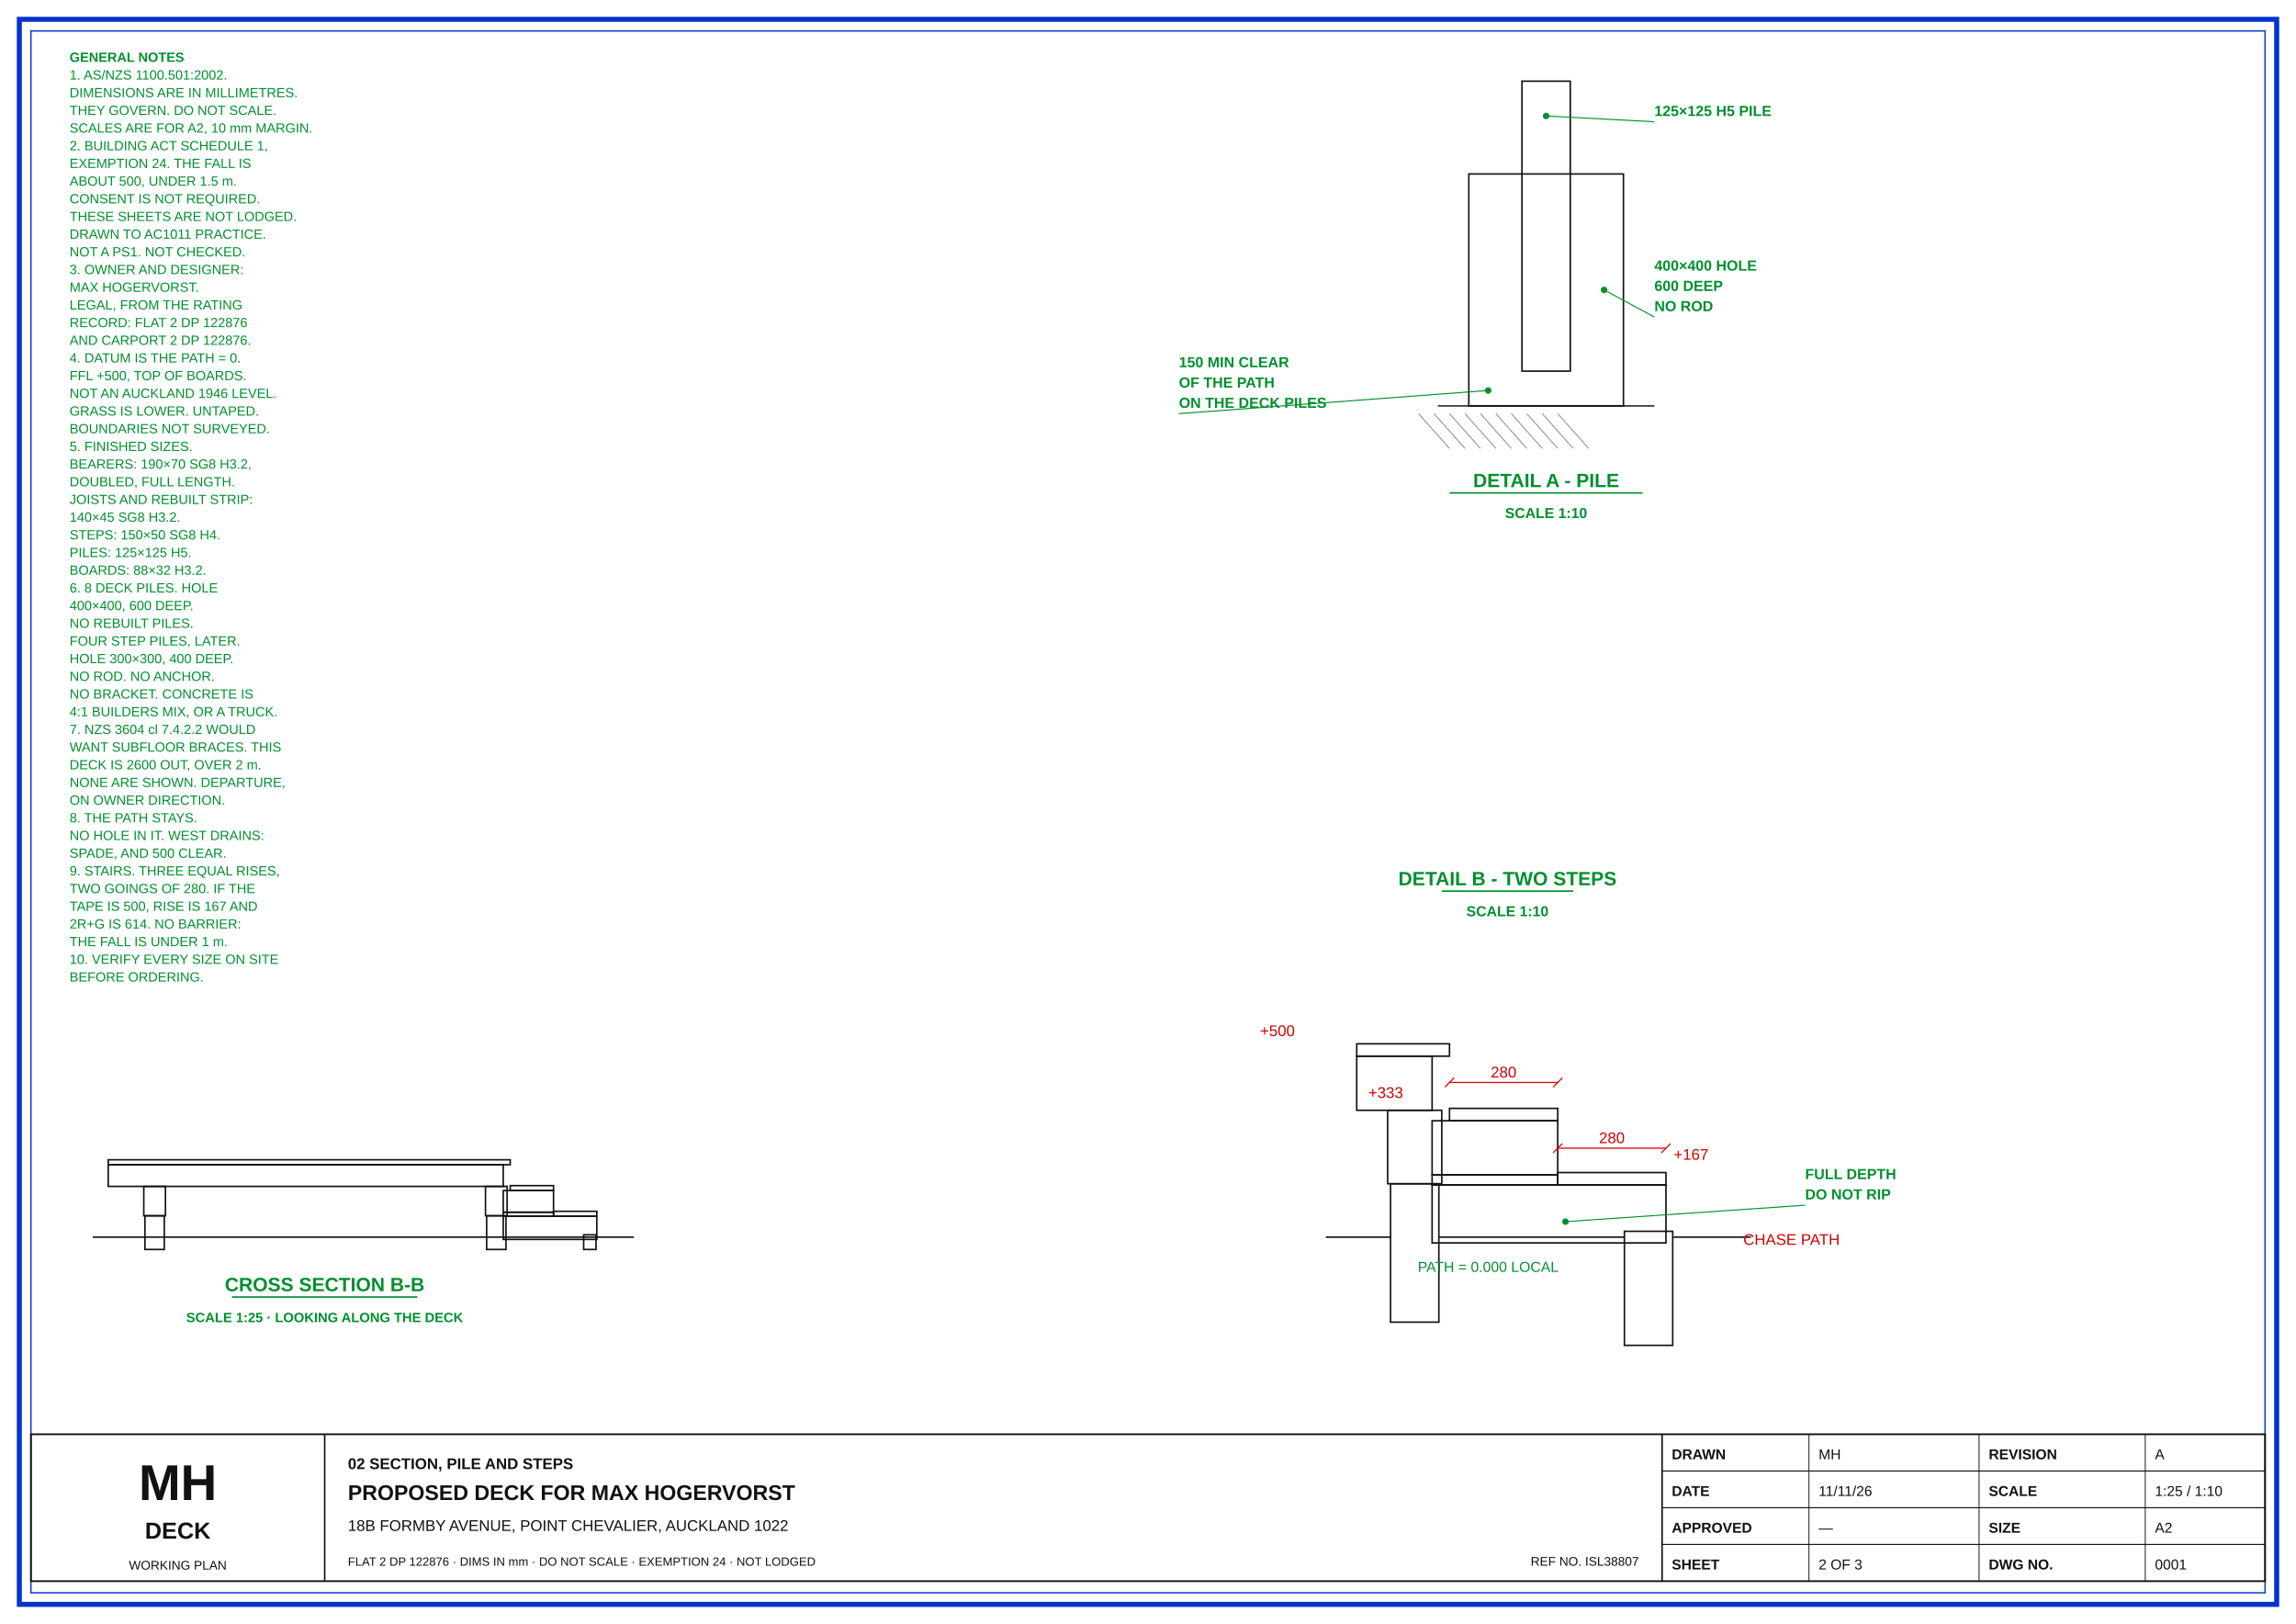
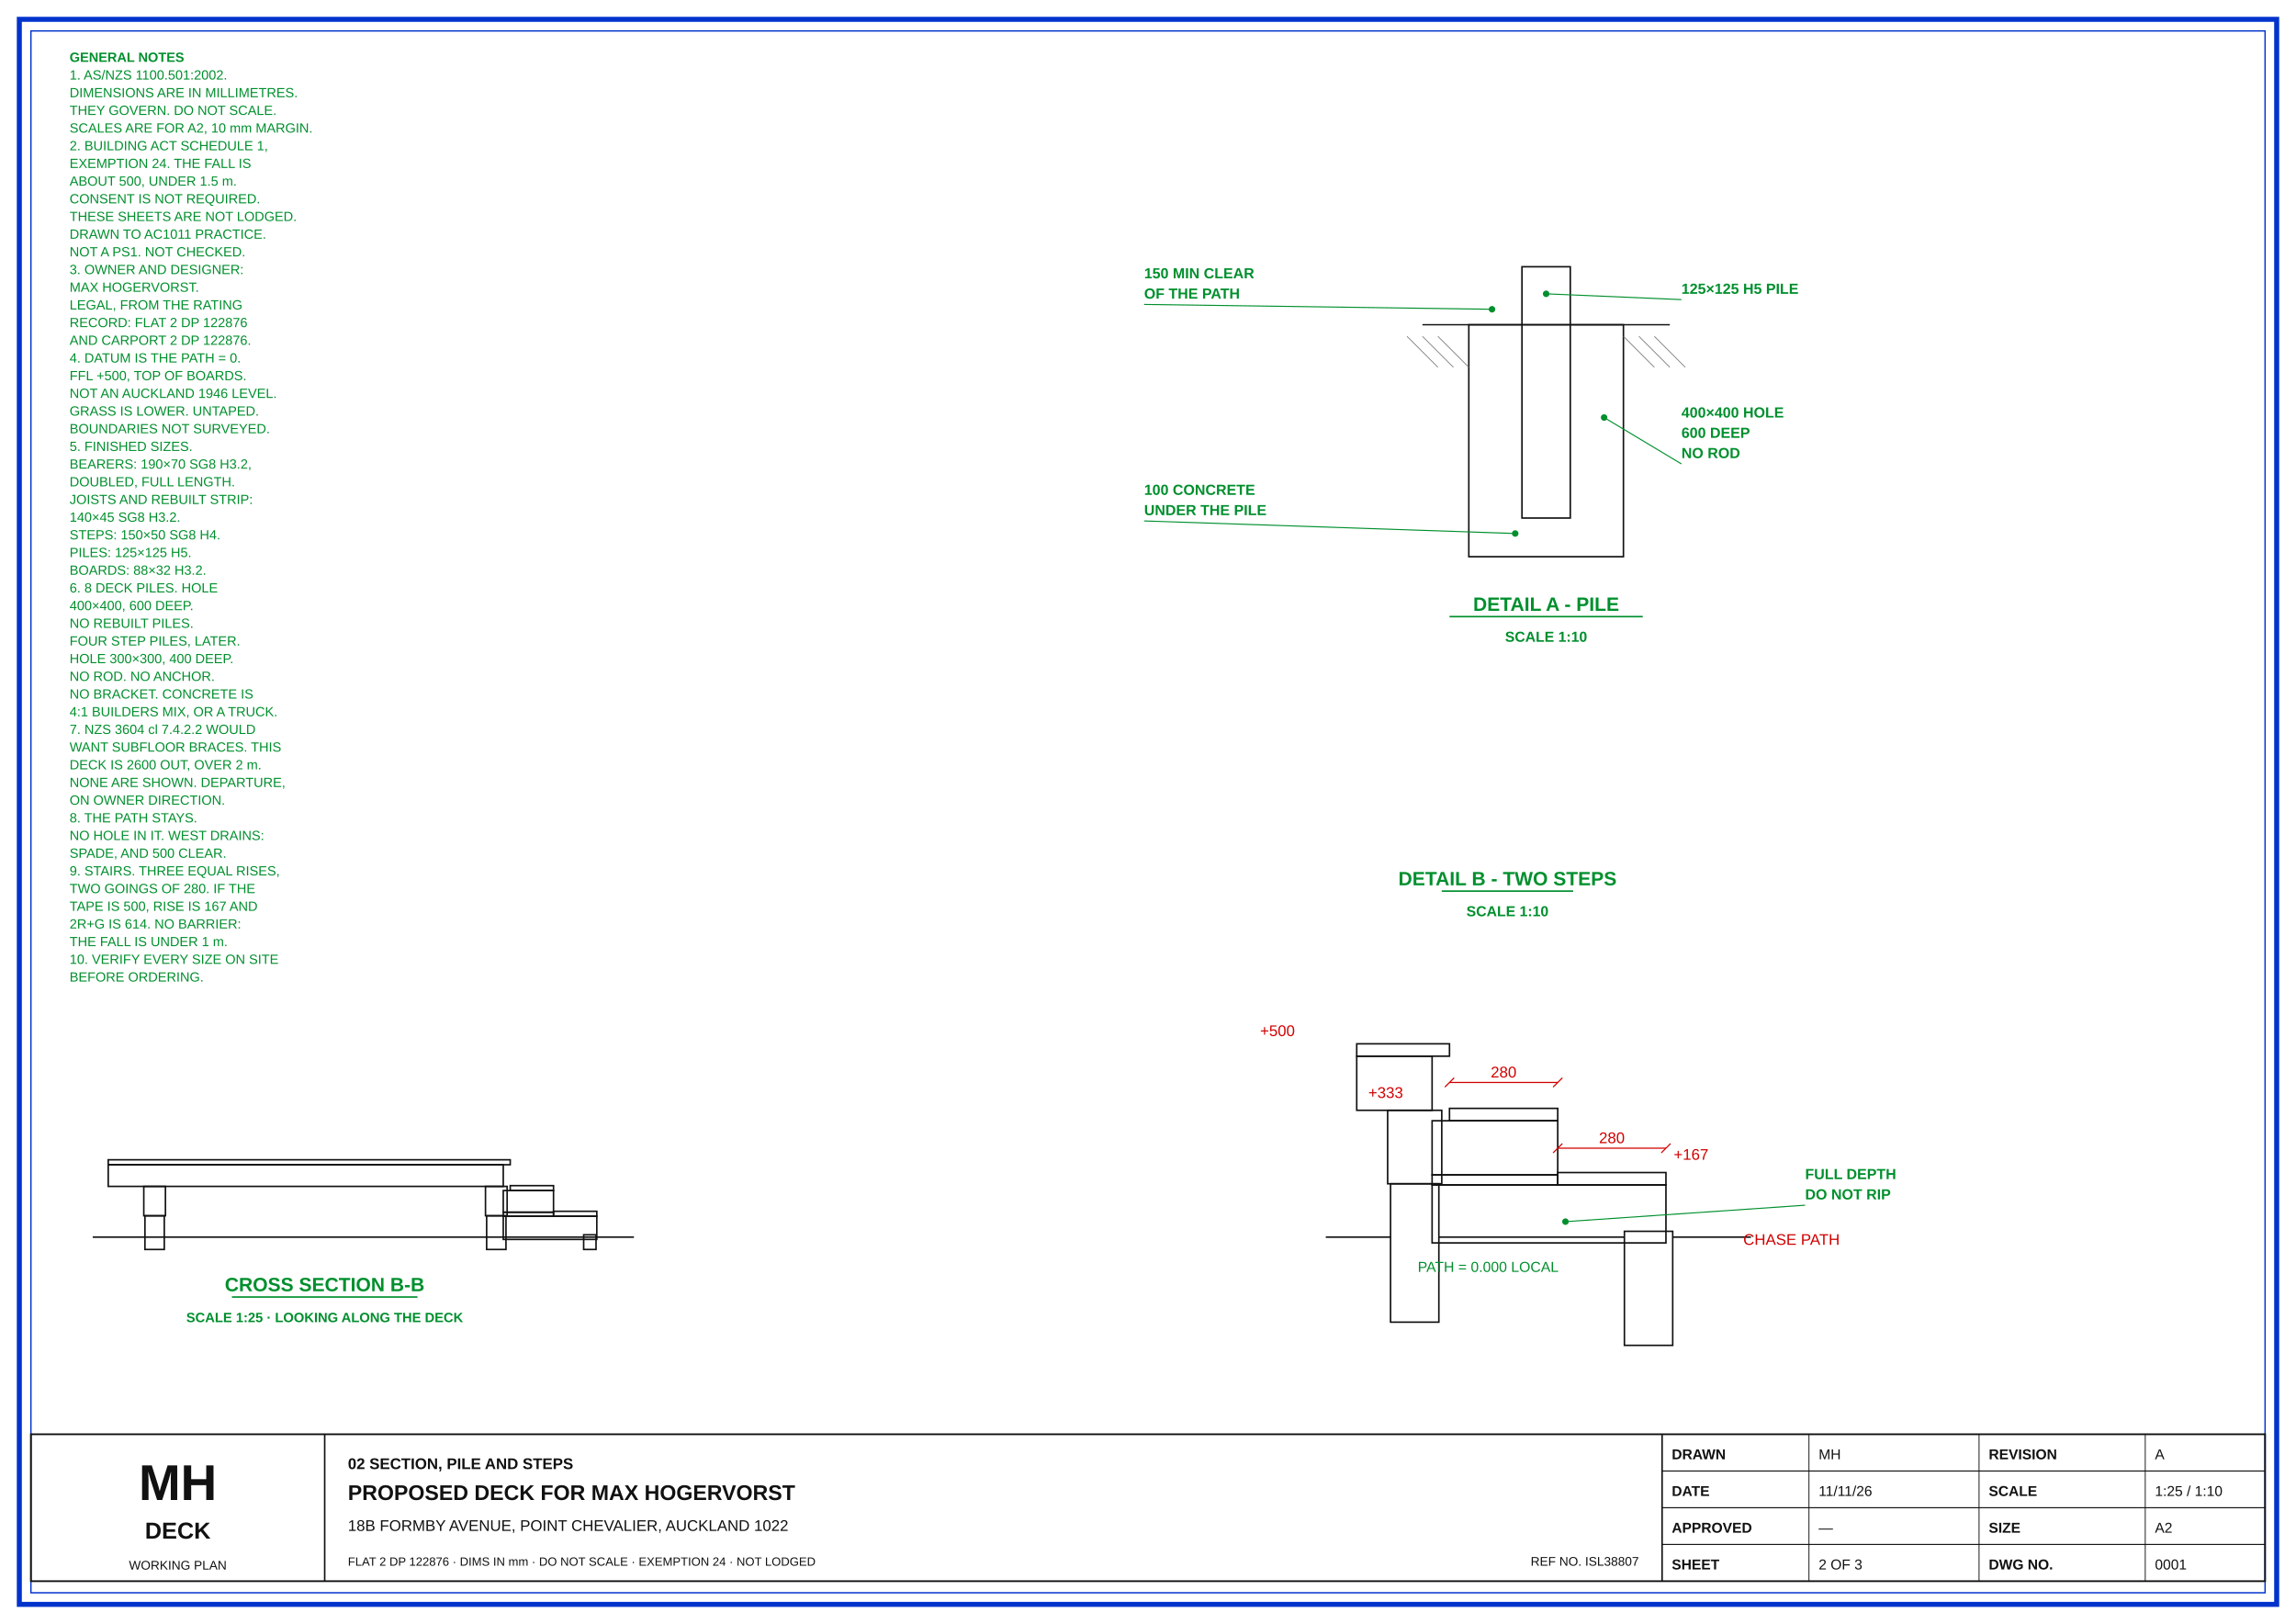
<svg xmlns="http://www.w3.org/2000/svg" viewBox="0 0 1188 840" role="img" aria-label="Sheet 2. Notes, cross section, pile hole and the two steps. Ref ISL38807. Consent exempt, not lodged.">
  <style>text{font-family:Arial,Helvetica,sans-serif}</style>
  <rect x="10.00" y="10.00" width="1168.00" height="820.00" fill="none" stroke="#0033cc" stroke-width="2.6" />
  <rect x="16.00" y="16.00" width="1156.00" height="808.00" fill="none" stroke="#0033cc" stroke-width="0.7" />
  <rect x="16.00" y="742.00" width="1156.00" height="76.00" fill="none" stroke="#111111" stroke-width="0.9" />
  <line x1="168.00" y1="742.00" x2="168.00" y2="818.00" stroke="#111111" stroke-width="0.8" fill="none" />
  <line x1="860.00" y1="742.00" x2="860.00" y2="818.00" stroke="#111111" stroke-width="0.8" fill="none" />
  <text x="92.00" y="776.00" font-size="26" font-weight="700" text-anchor="middle" fill="#111111">MH</text>
  <text x="92.00" y="796.00" font-size="12" font-weight="700" text-anchor="middle" fill="#111111">DECK</text>
  <text x="92.00" y="812.00" font-size="6.5" font-weight="500" text-anchor="middle" fill="#111111">WORKING PLAN</text>
  <text x="180.00" y="760.00" font-size="8" font-weight="700" text-anchor="start" fill="#111111">02  SECTION, PILE AND STEPS</text>
  <text x="180.00" y="776.00" font-size="11" font-weight="700" text-anchor="start" fill="#111111">PROPOSED DECK FOR MAX HOGERVORST</text>
  <text x="180.00" y="792.00" font-size="8" font-weight="500" text-anchor="start" fill="#111111">18B FORMBY AVENUE, POINT CHEVALIER, AUCKLAND 1022</text>
  <text x="180.00" y="810.00" font-size="6.2" font-weight="400" text-anchor="start" fill="#111111">FLAT 2 DP 122876 · DIMS IN mm · DO NOT SCALE · EXEMPTION 24 · NOT LODGED</text>
  <line x1="936.00" y1="742.00" x2="936.00" y2="761.00" stroke="#111111" stroke-width="0.45" fill="none" />
  <line x1="1024.00" y1="742.00" x2="1024.00" y2="761.00" stroke="#111111" stroke-width="0.45" fill="none" />
  <line x1="1110.00" y1="742.00" x2="1110.00" y2="761.00" stroke="#111111" stroke-width="0.45" fill="none" />
  <text x="865.00" y="754.92" font-size="7.4" font-weight="650" text-anchor="start" fill="#111111">DRAWN</text>
  <text x="941.00" y="754.92" font-size="7.4" font-weight="500" text-anchor="start" fill="#111111">MH</text>
  <text x="1029.00" y="754.92" font-size="7.4" font-weight="650" text-anchor="start" fill="#111111">REVISION</text>
  <text x="1115.00" y="754.92" font-size="7.4" font-weight="500" text-anchor="start" fill="#111111">A</text>
  <line x1="860.00" y1="761.00" x2="1172.00" y2="761.00" stroke="#111111" stroke-width="0.55" fill="none" />
  <line x1="936.00" y1="761.00" x2="936.00" y2="780.00" stroke="#111111" stroke-width="0.45" fill="none" />
  <line x1="1024.00" y1="761.00" x2="1024.00" y2="780.00" stroke="#111111" stroke-width="0.45" fill="none" />
  <line x1="1110.00" y1="761.00" x2="1110.00" y2="780.00" stroke="#111111" stroke-width="0.45" fill="none" />
  <text x="865.00" y="773.92" font-size="7.4" font-weight="650" text-anchor="start" fill="#111111">DATE</text>
  <text x="941.00" y="773.92" font-size="7.4" font-weight="500" text-anchor="start" fill="#111111">11/11/26</text>
  <text x="1029.00" y="773.92" font-size="7.4" font-weight="650" text-anchor="start" fill="#111111">SCALE</text>
  <text x="1115.00" y="773.92" font-size="7.4" font-weight="500" text-anchor="start" fill="#111111">1:25 / 1:10</text>
  <line x1="860.00" y1="780.00" x2="1172.00" y2="780.00" stroke="#111111" stroke-width="0.55" fill="none" />
  <line x1="936.00" y1="780.00" x2="936.00" y2="799.00" stroke="#111111" stroke-width="0.45" fill="none" />
  <line x1="1024.00" y1="780.00" x2="1024.00" y2="799.00" stroke="#111111" stroke-width="0.45" fill="none" />
  <line x1="1110.00" y1="780.00" x2="1110.00" y2="799.00" stroke="#111111" stroke-width="0.45" fill="none" />
  <text x="865.00" y="792.92" font-size="7.4" font-weight="650" text-anchor="start" fill="#111111">APPROVED</text>
  <text x="941.00" y="792.92" font-size="7.4" font-weight="500" text-anchor="start" fill="#111111">—</text>
  <text x="1029.00" y="792.92" font-size="7.4" font-weight="650" text-anchor="start" fill="#111111">SIZE</text>
  <text x="1115.00" y="792.92" font-size="7.4" font-weight="500" text-anchor="start" fill="#111111">A2</text>
  <line x1="860.00" y1="799.00" x2="1172.00" y2="799.00" stroke="#111111" stroke-width="0.55" fill="none" />
  <line x1="936.00" y1="799.00" x2="936.00" y2="818.00" stroke="#111111" stroke-width="0.45" fill="none" />
  <line x1="1024.00" y1="799.00" x2="1024.00" y2="818.00" stroke="#111111" stroke-width="0.45" fill="none" />
  <line x1="1110.00" y1="799.00" x2="1110.00" y2="818.00" stroke="#111111" stroke-width="0.45" fill="none" />
  <text x="865.00" y="811.92" font-size="7.4" font-weight="650" text-anchor="start" fill="#111111">SHEET</text>
  <text x="941.00" y="811.92" font-size="7.4" font-weight="500" text-anchor="start" fill="#111111">2 OF 3</text>
  <text x="1029.00" y="811.92" font-size="7.4" font-weight="650" text-anchor="start" fill="#111111">DWG NO.</text>
  <text x="1115.00" y="811.92" font-size="7.4" font-weight="500" text-anchor="start" fill="#111111">0001</text>
  <text x="848.00" y="810.00" font-size="6.5" font-weight="500" text-anchor="end" fill="#111111">REF NO. ISL38807</text>
  <text x="36.00" y="32.00" font-size="6.9" font-weight="700" text-anchor="start" fill="#008f2d">GENERAL NOTES</text>
  <text x="36.00" y="41.15" font-size="6.9" font-weight="500" text-anchor="start" fill="#008f2d">1. AS/NZS 1100.501:2002.</text>
  <text x="36.00" y="50.30" font-size="6.9" font-weight="500" text-anchor="start" fill="#008f2d">DIMENSIONS ARE IN MILLIMETRES.</text>
  <text x="36.00" y="59.45" font-size="6.9" font-weight="500" text-anchor="start" fill="#008f2d">THEY GOVERN. DO NOT SCALE.</text>
  <text x="36.00" y="68.60" font-size="6.9" font-weight="500" text-anchor="start" fill="#008f2d">SCALES ARE FOR A2, 10 mm MARGIN.</text>
  <text x="36.00" y="77.75" font-size="6.9" font-weight="500" text-anchor="start" fill="#008f2d">2. BUILDING ACT SCHEDULE 1,</text>
  <text x="36.00" y="86.90" font-size="6.9" font-weight="500" text-anchor="start" fill="#008f2d">EXEMPTION 24. THE FALL IS</text>
  <text x="36.00" y="96.05" font-size="6.9" font-weight="500" text-anchor="start" fill="#008f2d">ABOUT 500, UNDER 1.5 m.</text>
  <text x="36.00" y="105.20" font-size="6.9" font-weight="500" text-anchor="start" fill="#008f2d">CONSENT IS NOT REQUIRED.</text>
  <text x="36.00" y="114.35" font-size="6.9" font-weight="500" text-anchor="start" fill="#008f2d">THESE SHEETS ARE NOT LODGED.</text>
  <text x="36.00" y="123.50" font-size="6.9" font-weight="500" text-anchor="start" fill="#008f2d">DRAWN TO AC1011 PRACTICE.</text>
  <text x="36.00" y="132.65" font-size="6.9" font-weight="500" text-anchor="start" fill="#008f2d">NOT A PS1. NOT CHECKED.</text>
  <text x="36.00" y="141.80" font-size="6.9" font-weight="500" text-anchor="start" fill="#008f2d">3. OWNER AND DESIGNER:</text>
  <text x="36.00" y="150.95" font-size="6.9" font-weight="500" text-anchor="start" fill="#008f2d">MAX HOGERVORST.</text>
  <text x="36.00" y="160.10" font-size="6.9" font-weight="500" text-anchor="start" fill="#008f2d">LEGAL, FROM THE RATING</text>
  <text x="36.00" y="169.25" font-size="6.9" font-weight="500" text-anchor="start" fill="#008f2d">RECORD: FLAT 2 DP 122876</text>
  <text x="36.00" y="178.40" font-size="6.9" font-weight="500" text-anchor="start" fill="#008f2d">AND CARPORT 2 DP 122876.</text>
  <text x="36.00" y="187.55" font-size="6.9" font-weight="500" text-anchor="start" fill="#008f2d">4. DATUM IS THE PATH = 0.</text>
  <text x="36.00" y="196.70" font-size="6.9" font-weight="500" text-anchor="start" fill="#008f2d">FFL +500, TOP OF BOARDS.</text>
  <text x="36.00" y="205.85" font-size="6.9" font-weight="500" text-anchor="start" fill="#008f2d">NOT AN AUCKLAND 1946 LEVEL.</text>
  <text x="36.00" y="215.00" font-size="6.9" font-weight="500" text-anchor="start" fill="#008f2d">GRASS IS LOWER. UNTAPED.</text>
  <text x="36.00" y="224.15" font-size="6.9" font-weight="500" text-anchor="start" fill="#008f2d">BOUNDARIES NOT SURVEYED.</text>
  <text x="36.00" y="233.30" font-size="6.9" font-weight="500" text-anchor="start" fill="#008f2d">5. FINISHED SIZES.</text>
  <text x="36.00" y="242.45" font-size="6.9" font-weight="500" text-anchor="start" fill="#008f2d">BEARERS: 190×70 SG8 H3.2,</text>
  <text x="36.00" y="251.60" font-size="6.9" font-weight="500" text-anchor="start" fill="#008f2d">DOUBLED, FULL LENGTH.</text>
  <text x="36.00" y="260.75" font-size="6.9" font-weight="500" text-anchor="start" fill="#008f2d">JOISTS AND REBUILT STRIP:</text>
  <text x="36.00" y="269.90" font-size="6.9" font-weight="500" text-anchor="start" fill="#008f2d">140×45 SG8 H3.2.</text>
  <text x="36.00" y="279.05" font-size="6.9" font-weight="500" text-anchor="start" fill="#008f2d">STEPS: 150×50 SG8 H4.</text>
  <text x="36.00" y="288.20" font-size="6.9" font-weight="500" text-anchor="start" fill="#008f2d">PILES: 125×125 H5.</text>
  <text x="36.00" y="297.35" font-size="6.9" font-weight="500" text-anchor="start" fill="#008f2d">BOARDS: 88×32 H3.2.</text>
  <text x="36.00" y="306.50" font-size="6.9" font-weight="500" text-anchor="start" fill="#008f2d">6. 8 DECK PILES. HOLE</text>
  <text x="36.00" y="315.65" font-size="6.9" font-weight="500" text-anchor="start" fill="#008f2d">400×400, 600 DEEP.</text>
  <text x="36.00" y="324.80" font-size="6.9" font-weight="500" text-anchor="start" fill="#008f2d">NO REBUILT PILES.</text>
  <text x="36.00" y="333.95" font-size="6.9" font-weight="500" text-anchor="start" fill="#008f2d">FOUR STEP PILES, LATER.</text>
  <text x="36.00" y="343.10" font-size="6.9" font-weight="500" text-anchor="start" fill="#008f2d">HOLE 300×300, 400 DEEP.</text>
  <text x="36.00" y="352.25" font-size="6.9" font-weight="500" text-anchor="start" fill="#008f2d">NO ROD. NO ANCHOR.</text>
  <text x="36.00" y="361.40" font-size="6.9" font-weight="500" text-anchor="start" fill="#008f2d">NO BRACKET. CONCRETE IS</text>
  <text x="36.00" y="370.55" font-size="6.9" font-weight="500" text-anchor="start" fill="#008f2d">4:1 BUILDERS MIX, OR A TRUCK.</text>
  <text x="36.00" y="379.70" font-size="6.9" font-weight="500" text-anchor="start" fill="#008f2d">7. NZS 3604 cl 7.4.2.2 WOULD</text>
  <text x="36.00" y="388.85" font-size="6.9" font-weight="500" text-anchor="start" fill="#008f2d">WANT SUBFLOOR BRACES. THIS</text>
  <text x="36.00" y="398.00" font-size="6.9" font-weight="500" text-anchor="start" fill="#008f2d">DECK IS 2600 OUT, OVER 2 m.</text>
  <text x="36.00" y="407.15" font-size="6.9" font-weight="500" text-anchor="start" fill="#008f2d">NONE ARE SHOWN. DEPARTURE,</text>
  <text x="36.00" y="416.30" font-size="6.9" font-weight="500" text-anchor="start" fill="#008f2d">ON OWNER DIRECTION.</text>
  <text x="36.00" y="425.45" font-size="6.9" font-weight="500" text-anchor="start" fill="#008f2d">8. THE PATH STAYS.</text>
  <text x="36.00" y="434.60" font-size="6.9" font-weight="500" text-anchor="start" fill="#008f2d">NO HOLE IN IT. WEST DRAINS:</text>
  <text x="36.00" y="443.75" font-size="6.9" font-weight="500" text-anchor="start" fill="#008f2d">SPADE, AND 500 CLEAR.</text>
  <text x="36.00" y="452.90" font-size="6.9" font-weight="500" text-anchor="start" fill="#008f2d">9. STAIRS. THREE EQUAL RISES,</text>
  <text x="36.00" y="462.05" font-size="6.9" font-weight="500" text-anchor="start" fill="#008f2d">TWO GOINGS OF 280. IF THE</text>
  <text x="36.00" y="471.20" font-size="6.9" font-weight="500" text-anchor="start" fill="#008f2d">TAPE IS 500, RISE IS 167 AND</text>
  <text x="36.00" y="480.35" font-size="6.9" font-weight="500" text-anchor="start" fill="#008f2d">2R+G IS 614. NO BARRIER:</text>
  <text x="36.00" y="489.50" font-size="6.9" font-weight="500" text-anchor="start" fill="#008f2d">THE FALL IS UNDER 1 m.</text>
  <text x="36.00" y="498.65" font-size="6.9" font-weight="500" text-anchor="start" fill="#008f2d">10. VERIFY EVERY SIZE ON SITE</text>
  <text x="36.00" y="507.80" font-size="6.9" font-weight="500" text-anchor="start" fill="#008f2d">BEFORE ORDERING.</text>
  <line x1="48.00" y1="640.00" x2="328.00" y2="640.00" stroke="#111111" stroke-width="0.8" fill="none" />
  <rect x="75.00" y="628.96" width="10.00" height="17.44" fill="none" stroke="#111111" stroke-width="0.8" />
  <rect x="74.40" y="613.76" width="11.20" height="15.20" fill="none" stroke="#111111" stroke-width="0.8" />
  <rect x="251.80" y="628.96" width="10.00" height="17.44" fill="none" stroke="#111111" stroke-width="0.8" />
  <rect x="251.20" y="613.76" width="11.20" height="15.20" fill="none" stroke="#111111" stroke-width="0.8" />
  <rect x="56.00" y="602.56" width="204.40" height="11.20" fill="none" stroke="#111111" stroke-width="0.8" />
  <rect x="56.00" y="600.00" width="208.00" height="2.56" fill="none" stroke="#111111" stroke-width="0.8" />
  <rect x="260.40" y="629.20" width="48.40" height="12.00" fill="none" stroke="#111111" stroke-width="0.8" />
  <rect x="260.40" y="627.12" width="26.00" height="2.08" fill="none" stroke="#111111" stroke-width="0.8" />
  <rect x="260.40" y="615.92" width="26.00" height="11.20" fill="none" stroke="#111111" stroke-width="0.8" />
  <rect x="264.00" y="613.36" width="22.40" height="2.56" fill="none" stroke="#111111" stroke-width="0.8" />
  <rect x="286.40" y="626.64" width="22.40" height="2.56" fill="none" stroke="#111111" stroke-width="0.8" />
  <rect x="302.00" y="638.80" width="6.40" height="7.60" fill="none" stroke="#111111" stroke-width="0.8" />
  <text x="168.00" y="668.00" font-size="10" font-weight="700" text-anchor="middle" fill="#008f2d">CROSS SECTION B-B</text>
  <line x1="120.00" y1="671.00" x2="216.00" y2="671.00" stroke="#008f2d" stroke-width="0.8" fill="none" />
  <text x="168.00" y="684.00" font-size="7" font-weight="600" text-anchor="middle" fill="#008f2d">SCALE 1:25  ·  LOOKING ALONG THE DECK</text>
-   <rect x="760.00" y="90.00" width="80.00" height="120.00" fill="none" stroke="#111111" stroke-width="0.8" />
-   <rect x="787.50" y="42.00" width="25.00" height="150.00" fill="none" stroke="#111111" stroke-width="0.8" />
-   <line x1="744.00" y1="210.00" x2="856.00" y2="210.00" stroke="#111111" stroke-width="0.7" fill="none" />
-   <line x1="734.00" y1="214.00" x2="750.00" y2="232.00" stroke="#777" stroke-width="0.4" fill="none" />
-   <line x1="742.00" y1="214.00" x2="758.00" y2="232.00" stroke="#777" stroke-width="0.4" fill="none" />
-   <line x1="750.00" y1="214.00" x2="766.00" y2="232.00" stroke="#777" stroke-width="0.4" fill="none" />
-   <line x1="758.00" y1="214.00" x2="774.00" y2="232.00" stroke="#777" stroke-width="0.4" fill="none" />
-   <line x1="766.00" y1="214.00" x2="782.00" y2="232.00" stroke="#777" stroke-width="0.4" fill="none" />
-   <line x1="774.00" y1="214.00" x2="790.00" y2="232.00" stroke="#777" stroke-width="0.4" fill="none" />
-   <line x1="782.00" y1="214.00" x2="798.00" y2="232.00" stroke="#777" stroke-width="0.4" fill="none" />
-   <line x1="790.00" y1="214.00" x2="806.00" y2="232.00" stroke="#777" stroke-width="0.4" fill="none" />
-   <line x1="798.00" y1="214.00" x2="814.00" y2="232.00" stroke="#777" stroke-width="0.4" fill="none" />
-   <line x1="806.00" y1="214.00" x2="822.00" y2="232.00" stroke="#777" stroke-width="0.4" fill="none" />
-   <text x="856.00" y="60.00" font-size="7.6" font-weight="600" text-anchor="start" fill="#008f2d">125×125 H5 PILE</text>
-   <line x1="856.00" y1="63.00" x2="800.00" y2="60.00" stroke="#008f2d" stroke-width="0.55" fill="none" />
-   <circle cx="800.00" cy="60.00" r="1.7" fill="#008f2d" />
-   <text x="856.00" y="140.00" font-size="7.6" font-weight="600" text-anchor="start" fill="#008f2d">400×400 HOLE</text>
-   <text x="856.00" y="150.50" font-size="7.6" font-weight="600" text-anchor="start" fill="#008f2d">600 DEEP</text>
-   <text x="856.00" y="161.00" font-size="7.6" font-weight="600" text-anchor="start" fill="#008f2d">NO ROD</text>
-   <line x1="856.00" y1="164.00" x2="830.00" y2="150.00" stroke="#008f2d" stroke-width="0.55" fill="none" />
-   <circle cx="830.00" cy="150.00" r="1.7" fill="#008f2d" />
-   <text x="610.00" y="190.00" font-size="7.6" font-weight="600" text-anchor="start" fill="#008f2d">150 MIN CLEAR</text>
-   <text x="610.00" y="200.50" font-size="7.6" font-weight="600" text-anchor="start" fill="#008f2d">OF THE PATH</text>
-   <text x="610.00" y="211.00" font-size="7.6" font-weight="600" text-anchor="start" fill="#008f2d">ON THE DECK PILES</text>
-   <line x1="610.00" y1="214.00" x2="770.00" y2="202.00" stroke="#008f2d" stroke-width="0.55" fill="none" />
-   <circle cx="770.00" cy="202.00" r="1.7" fill="#008f2d" />
-   <text x="800.00" y="252.00" font-size="10" font-weight="700" text-anchor="middle" fill="#008f2d">DETAIL A - PILE</text>
-   <line x1="750.00" y1="255.00" x2="850.00" y2="255.00" stroke="#008f2d" stroke-width="0.8" fill="none" />
-   <text x="800.00" y="268.00" font-size="7.5" font-weight="600" text-anchor="middle" fill="#008f2d">SCALE 1:10</text>
+   <rect x="760.00" y="168.00" width="80.00" height="120.00" fill="none" stroke="#111111" stroke-width="0.8" />
+   <rect x="787.50" y="138.00" width="25.00" height="130.00" fill="none" stroke="#111111" stroke-width="0.8" />
+   <line x1="736.00" y1="168.00" x2="864.00" y2="168.00" stroke="#111111" stroke-width="0.7" fill="none" />
+   <line x1="728.00" y1="174.00" x2="744.00" y2="190.00" stroke="#777" stroke-width="0.4" fill="none" />
+   <line x1="736.00" y1="174.00" x2="752.00" y2="190.00" stroke="#777" stroke-width="0.4" fill="none" />
+   <line x1="744.00" y1="174.00" x2="760.00" y2="190.00" stroke="#777" stroke-width="0.4" fill="none" />
+   <line x1="840.00" y1="174.00" x2="856.00" y2="190.00" stroke="#777" stroke-width="0.4" fill="none" />
+   <line x1="848.00" y1="174.00" x2="864.00" y2="190.00" stroke="#777" stroke-width="0.4" fill="none" />
+   <line x1="856.00" y1="174.00" x2="872.00" y2="190.00" stroke="#777" stroke-width="0.4" fill="none" />
+   <text x="870.00" y="152.00" font-size="7.6" font-weight="600" text-anchor="start" fill="#008f2d">125×125 H5 PILE</text>
+   <line x1="870.00" y1="155.00" x2="800.00" y2="152.00" stroke="#008f2d" stroke-width="0.55" fill="none" />
+   <circle cx="800.00" cy="152.00" r="1.7" fill="#008f2d" />
+   <text x="870.00" y="216.00" font-size="7.6" font-weight="600" text-anchor="start" fill="#008f2d">400×400 HOLE</text>
+   <text x="870.00" y="226.50" font-size="7.6" font-weight="600" text-anchor="start" fill="#008f2d">600 DEEP</text>
+   <text x="870.00" y="237.00" font-size="7.6" font-weight="600" text-anchor="start" fill="#008f2d">NO ROD</text>
+   <line x1="870.00" y1="240.00" x2="830.00" y2="216.00" stroke="#008f2d" stroke-width="0.55" fill="none" />
+   <circle cx="830.00" cy="216.00" r="1.7" fill="#008f2d" />
+   <text x="592.00" y="144.00" font-size="7.6" font-weight="600" text-anchor="start" fill="#008f2d">150 MIN CLEAR</text>
+   <text x="592.00" y="154.50" font-size="7.6" font-weight="600" text-anchor="start" fill="#008f2d">OF THE PATH</text>
+   <line x1="592.00" y1="157.50" x2="772.00" y2="160.00" stroke="#008f2d" stroke-width="0.55" fill="none" />
+   <circle cx="772.00" cy="160.00" r="1.7" fill="#008f2d" />
+   <text x="592.00" y="256.00" font-size="7.6" font-weight="600" text-anchor="start" fill="#008f2d">100 CONCRETE</text>
+   <text x="592.00" y="266.50" font-size="7.6" font-weight="600" text-anchor="start" fill="#008f2d">UNDER THE PILE</text>
+   <line x1="592.00" y1="269.50" x2="784.00" y2="276.00" stroke="#008f2d" stroke-width="0.55" fill="none" />
+   <circle cx="784.00" cy="276.00" r="1.7" fill="#008f2d" />
+   <text x="800.00" y="316.00" font-size="10" font-weight="700" text-anchor="middle" fill="#008f2d">DETAIL A - PILE</text>
+   <line x1="750.00" y1="319.00" x2="850.00" y2="319.00" stroke="#008f2d" stroke-width="0.8" fill="none" />
+   <text x="800.00" y="332.00" font-size="7.5" font-weight="600" text-anchor="middle" fill="#008f2d">SCALE 1:10</text>
  <line x1="686.00" y1="640.00" x2="719.60" y2="640.00" stroke="#111111" stroke-width="0.8" fill="none" />
  <line x1="744.40" y1="640.00" x2="840.60" y2="640.00" stroke="#111111" stroke-width="0.8" fill="none" />
  <line x1="865.60" y1="640.00" x2="906.00" y2="640.00" stroke="#111111" stroke-width="0.8" fill="none" />
  <rect x="719.50" y="612.40" width="25.00" height="71.60" fill="none" stroke="#111111" stroke-width="0.8" />
  <rect x="718.00" y="574.40" width="28.00" height="38.00" fill="none" stroke="#111111" stroke-width="0.8" />
  <rect x="702.00" y="546.40" width="39.00" height="28.00" fill="none" stroke="#111111" stroke-width="0.8" />
  <rect x="702.00" y="540.00" width="48.00" height="6.40" fill="none" stroke="#111111" stroke-width="0.8" />
  <rect x="741.00" y="613.00" width="121.00" height="30.00" fill="none" stroke="#111111" stroke-width="0.8" />
  <rect x="840.50" y="637.00" width="25.00" height="59.00" fill="none" stroke="#111111" stroke-width="0.8" />
  <rect x="741.00" y="607.80" width="65.00" height="5.20" fill="none" stroke="#111111" stroke-width="0.8" />
  <rect x="741.00" y="579.80" width="65.00" height="28.00" fill="none" stroke="#111111" stroke-width="0.8" />
  <rect x="750.00" y="573.40" width="56.00" height="6.40" fill="none" stroke="#111111" stroke-width="0.8" />
  <rect x="806.00" y="606.60" width="56.00" height="6.40" fill="none" stroke="#111111" stroke-width="0.8" />
  <line x1="750.00" y1="560.00" x2="806.00" y2="560.00" stroke="#d10000" stroke-width="0.6" fill="none" />
  <line x1="747.60" y1="562.40" x2="752.40" y2="557.60" stroke="#d10000" stroke-width="0.6" fill="none" />
  <line x1="803.60" y1="562.40" x2="808.40" y2="557.60" stroke="#d10000" stroke-width="0.6" fill="none" />
  <text x="778.00" y="557.40" font-size="8" font-weight="500" text-anchor="middle" fill="#d10000">280</text>
  <line x1="806.00" y1="594.00" x2="862.00" y2="594.00" stroke="#d10000" stroke-width="0.6" fill="none" />
  <line x1="803.60" y1="596.40" x2="808.40" y2="591.60" stroke="#d10000" stroke-width="0.6" fill="none" />
  <line x1="859.60" y1="596.40" x2="864.40" y2="591.60" stroke="#d10000" stroke-width="0.6" fill="none" />
  <text x="834.00" y="591.40" font-size="8" font-weight="500" text-anchor="middle" fill="#d10000">280</text>
  <text x="902.00" y="644.00" font-size="8" font-weight="500" text-anchor="start" fill="#d10000">CHASE PATH</text>
  <text x="670.00" y="536.00" font-size="8" font-weight="500" text-anchor="end" fill="#d10000">+500</text>
  <text x="726.00" y="568.00" font-size="8" font-weight="500" text-anchor="end" fill="#d10000">+333</text>
  <text x="866.00" y="600.00" font-size="8" font-weight="500" text-anchor="start" fill="#d10000">+167</text>
  <text x="934.00" y="610.00" font-size="7.6" font-weight="600" text-anchor="start" fill="#008f2d">FULL DEPTH</text>
  <text x="934.00" y="620.50" font-size="7.6" font-weight="600" text-anchor="start" fill="#008f2d">DO NOT RIP</text>
  <line x1="934.00" y1="623.50" x2="810.00" y2="632.00" stroke="#008f2d" stroke-width="0.55" fill="none" />
  <circle cx="810.00" cy="632.00" r="1.7" fill="#008f2d" />
  <text x="780.00" y="458.00" font-size="10" font-weight="700" text-anchor="middle" fill="#008f2d">DETAIL B - TWO STEPS</text>
  <line x1="746.00" y1="461.00" x2="814.00" y2="461.00" stroke="#008f2d" stroke-width="0.8" fill="none" />
  <text x="780.00" y="474.00" font-size="7.5" font-weight="600" text-anchor="middle" fill="#008f2d">SCALE 1:10</text>
  <text x="770.00" y="658.00" font-size="7.5" font-weight="500" text-anchor="middle" fill="#008f2d">PATH = 0.000 LOCAL</text>
</svg>
